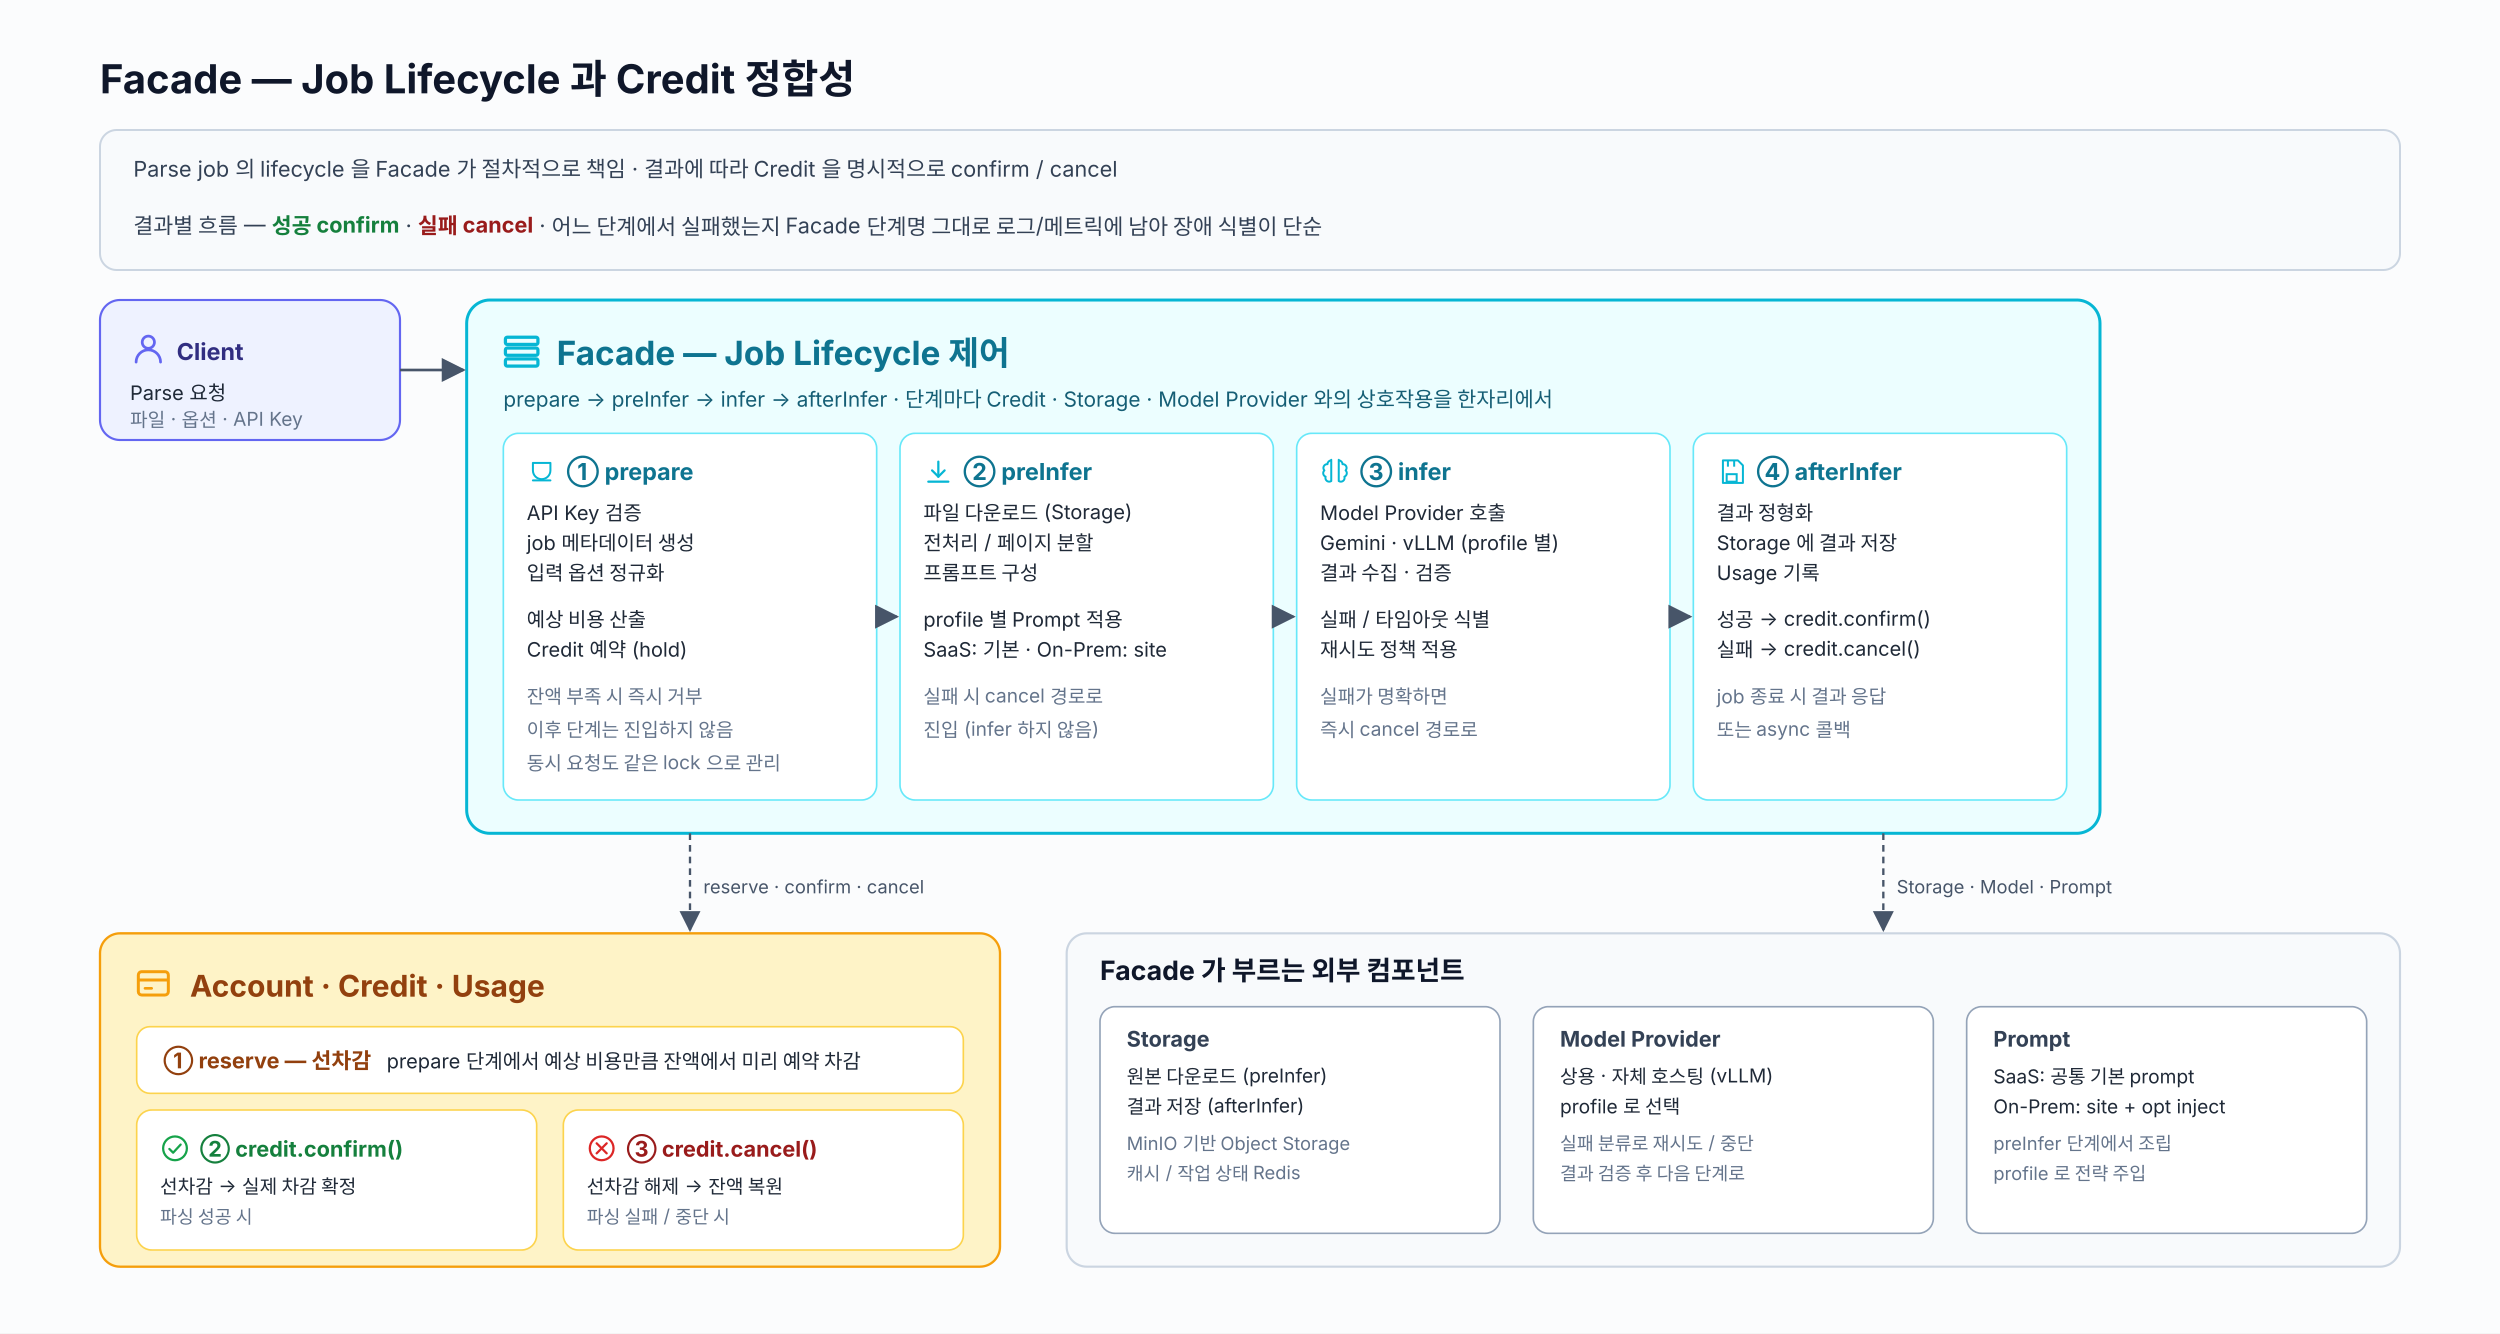
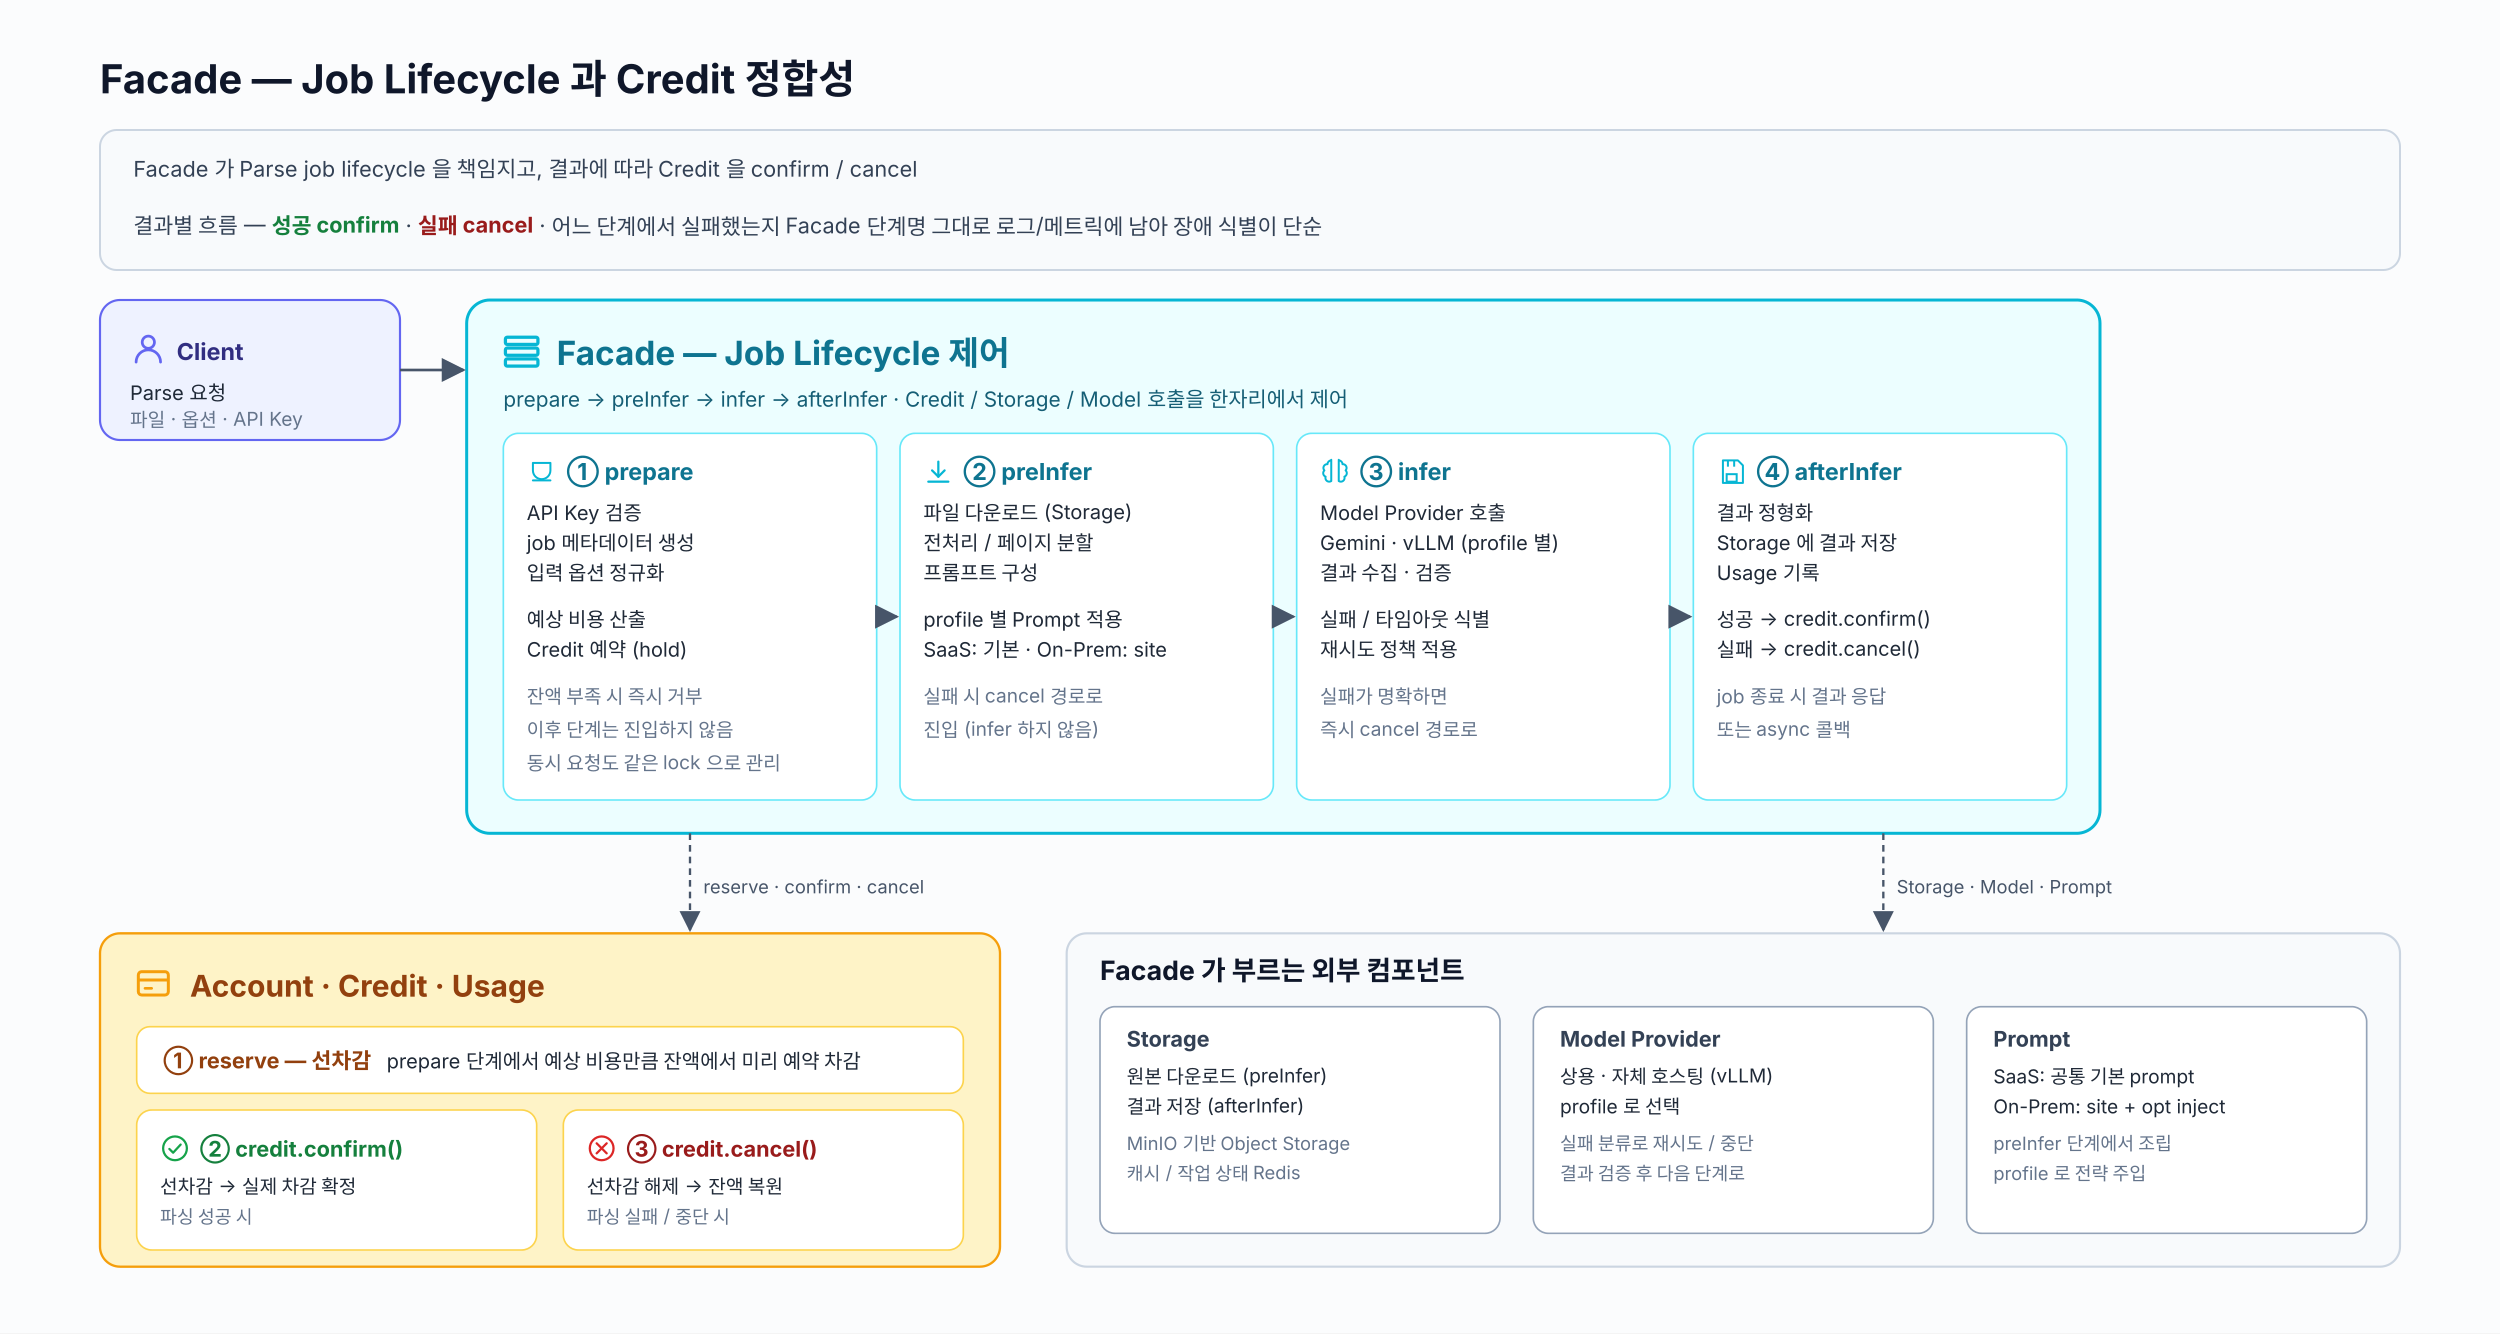
<svg xmlns="http://www.w3.org/2000/svg" viewBox="0 0 1500 800" font-family="system-ui, -apple-system, 'Apple SD Gothic Neo', 'Pretendard', sans-serif">
  <defs>
    <marker id="f-ar" viewBox="0 0 10 10" refX="9" refY="5" markerWidth="9" markerHeight="9" orient="auto-start-reverse">
      <path d="M0,0 L10,5 L0,10 z" fill="#475569" />
    </marker>
    <marker id="f-ar-ok" viewBox="0 0 10 10" refX="9" refY="5" markerWidth="9" markerHeight="9" orient="auto-start-reverse">
      <path d="M0,0 L10,5 L0,10 z" fill="#10b981" />
    </marker>
    <marker id="f-ar-fail" viewBox="0 0 10 10" refX="9" refY="5" markerWidth="9" markerHeight="9" orient="auto-start-reverse">
      <path d="M0,0 L10,5 L0,10 z" fill="#dc2626" />
    </marker>
    <symbol id="ico-client" viewBox="0 0 24 24">
      <circle cx="12" cy="8" r="4" fill="none" stroke="currentColor" stroke-width="1.8" />
      <path d="M4 21 a8 8 0 0 1 16 0" fill="none" stroke="currentColor" stroke-width="1.8" stroke-linecap="round" />
    </symbol>
    <symbol id="ico-flow" viewBox="0 0 24 24">
      <rect x="3" y="4" width="18" height="4" rx="1" fill="none" stroke="currentColor" stroke-width="1.8" />
      <rect x="3" y="10" width="18" height="4" rx="1" fill="none" stroke="currentColor" stroke-width="1.8" />
      <rect x="3" y="16" width="18" height="4" rx="1" fill="none" stroke="currentColor" stroke-width="1.8" />
    </symbol>
    <symbol id="ico-credit" viewBox="0 0 24 24">
      <rect x="3" y="5" width="18" height="14" rx="2" fill="none" stroke="currentColor" stroke-width="1.8" />
      <line x1="3" y1="10" x2="21" y2="10" stroke="currentColor" stroke-width="1.8" />
      <line x1="7" y1="15" x2="11" y2="15" stroke="currentColor" stroke-width="1.6" stroke-linecap="round" />
    </symbol>
    <symbol id="ico-prep" viewBox="0 0 24 24">
      <path d="M5 5 h14 v6 a7 7 0 0 1 -14 0 z" fill="none" stroke="currentColor" stroke-width="1.6" stroke-linejoin="round" />
      <path d="M5 19 h14" stroke="currentColor" stroke-width="1.6" stroke-linecap="round" />
    </symbol>
    <symbol id="ico-down" viewBox="0 0 24 24">
      <path d="M12 4 v12" fill="none" stroke="currentColor" stroke-width="1.8" stroke-linecap="round" />
      <polyline points="7 11 12 16 17 11" fill="none" stroke="currentColor" stroke-width="1.8" stroke-linecap="round" stroke-linejoin="round" />
      <line x1="4" y1="20" x2="20" y2="20" stroke="currentColor" stroke-width="1.8" stroke-linecap="round" />
    </symbol>
    <symbol id="ico-brain" viewBox="0 0 24 24">
      <path d="M9 3 a3 3 0 0 0 -3 3 a3 3 0 0 0 -2.5 5 a3 3 0 0 0 1 5 a3 3 0 0 0 4.5 3.5 v-17 z" fill="none" stroke="currentColor" stroke-width="1.6" stroke-linejoin="round" />
      <path d="M15 3 a3 3 0 0 1 3 3 a3 3 0 0 1 2.5 5 a3 3 0 0 1 -1 5 a3 3 0 0 1 -4.5 3.5 v-17 z" fill="none" stroke="currentColor" stroke-width="1.6" stroke-linejoin="round" />
    </symbol>
    <symbol id="ico-save" viewBox="0 0 24 24">
      <path d="M5 3 h12 l4 4 v14 a0 0 0 0 1 0 0 h-16 a0 0 0 0 1 0 0 z" fill="none" stroke="currentColor" stroke-width="1.6" stroke-linejoin="round" />
      <rect x="8" y="14" width="8" height="6" fill="none" stroke="currentColor" stroke-width="1.6" />
      <line x1="9" y1="3" x2="9" y2="8" stroke="currentColor" stroke-width="1.6" />
      <line x1="14" y1="3" x2="14" y2="8" stroke="currentColor" stroke-width="1.6" />
    </symbol>
    <symbol id="ico-check" viewBox="0 0 24 24">
      <circle cx="12" cy="12" r="9.5" fill="none" stroke="currentColor" stroke-width="1.8" />
      <polyline points="7.5 12.5 10.5 15.5 16.5 9" fill="none" stroke="currentColor" stroke-width="1.8" stroke-linecap="round" stroke-linejoin="round" />
    </symbol>
    <symbol id="ico-cancel" viewBox="0 0 24 24">
      <circle cx="12" cy="12" r="9.5" fill="none" stroke="currentColor" stroke-width="1.8" />
      <line x1="8" y1="8" x2="16" y2="16" stroke="currentColor" stroke-width="1.8" stroke-linecap="round" />
      <line x1="16" y1="8" x2="8" y2="16" stroke="currentColor" stroke-width="1.8" stroke-linecap="round" />
    </symbol>
  </defs>
  <rect width="1500" height="800" fill="#fbfcfd" />
  <text x="60" y="56" font-size="24" font-weight="700" fill="#0f172a">Facade — Job Lifecycle 과 Credit 정합성</text>
  <g>
    <rect x="60" y="78" width="1380" height="84" rx="10" fill="#f8fafc" stroke="#cbd5e1" stroke-width="1.2" />
-     <text x="80" y="106" font-size="13" fill="#334155">Parse job 의 lifecycle 을 Facade 가 절차적으로 책임 · 결과에 따라 Credit 을 명시적으로 confirm / cancel</text>
+     <text x="80" y="106" font-size="13" fill="#334155">Facade 가 Parse job lifecycle 을 책임지고, 결과에 따라 Credit 을 confirm / cancel</text>
    <text x="80" y="140" font-size="13" fill="#334155">결과별 흐름 — <tspan font-weight="700" fill="#15803d">성공 confirm</tspan> · <tspan font-weight="700" fill="#991b1b">실패 cancel</tspan> · 어느 단계에서 실패했는지 Facade 단계명 그대로 로그/메트릭에 남아 장애 식별이 단순</text>
  </g>
  <g>
    <rect x="60" y="180" width="180" height="84" rx="12" fill="#eef2ff" stroke="#6366f1" stroke-width="1.3" />
    <g color="#6366f1">
      <use href="#ico-client" x="78" y="198" width="22" height="22" />
    </g>
    <text x="106" y="216" font-size="14" font-weight="700" fill="#312e81">Client</text>
    <text x="78" y="240" font-size="12" fill="#1f2937">Parse 요청</text>
    <text x="78" y="256" font-size="11.5" fill="#64748b">파일 · 옵션 · API Key</text>
  </g>
  <g>
    <rect x="280" y="180" width="980" height="320" rx="14" fill="#ecfeff" stroke="#06b6d4" stroke-width="1.8" />
    <g color="#06b6d4">
      <use href="#ico-flow" x="300" y="198" width="26" height="26" />
    </g>
    <text x="334" y="219" font-size="20" font-weight="700" fill="#0e7490">Facade — Job Lifecycle 제어</text>
-     <text x="302" y="244" font-size="12.5" fill="#155e75">prepare → preInfer → infer → afterInfer · 단계마다 Credit · Storage · Model Provider 와의 상호작용을 한자리에서</text>
+     <text x="302" y="244" font-size="12.5" fill="#155e75">prepare → preInfer → infer → afterInfer · Credit / Storage / Model 호출을 한자리에서 제어</text>
    <g>
      <rect x="302" y="260" width="224" height="220" rx="9" fill="#ffffff" stroke="#67e8f9" />
      <g color="#06b6d4">
        <use href="#ico-prep" x="316" y="274" width="18" height="18" />
      </g>
      <text x="340" y="288" font-size="14" font-weight="700" fill="#0e7490">① prepare</text>
      <text x="316" y="312" font-size="12" fill="#1f2937">API Key 검증</text>
      <text x="316" y="330" font-size="12" fill="#1f2937">job 메타데이터 생성</text>
      <text x="316" y="348" font-size="12" fill="#1f2937">입력 옵션 정규화</text>
      <text x="316" y="376" font-size="12" fill="#1f2937">예상 비용 산출</text>
      <text x="316" y="394" font-size="12" fill="#1f2937">Credit 예약 (hold)</text>
      <text x="316" y="422" font-size="11.5" fill="#64748b">잔액 부족 시 즉시 거부</text>
      <text x="316" y="442" font-size="11.5" fill="#64748b">이후 단계는 진입하지 않음</text>
      <text x="316" y="462" font-size="11.5" fill="#64748b">동시 요청도 같은 lock 으로 관리</text>
    </g>
    <g>
      <rect x="540" y="260" width="224" height="220" rx="9" fill="#ffffff" stroke="#67e8f9" />
      <g color="#06b6d4">
        <use href="#ico-down" x="554" y="274" width="18" height="18" />
      </g>
      <text x="578" y="288" font-size="14" font-weight="700" fill="#0e7490">② preInfer</text>
      <text x="554" y="312" font-size="12" fill="#1f2937">파일 다운로드 (Storage)</text>
      <text x="554" y="330" font-size="12" fill="#1f2937">전처리 / 페이지 분할</text>
      <text x="554" y="348" font-size="12" fill="#1f2937">프롬프트 구성</text>
      <text x="554" y="376" font-size="12" fill="#1f2937">profile 별 Prompt 적용</text>
      <text x="554" y="394" font-size="12" fill="#1f2937">SaaS: 기본 · On-Prem: site</text>
      <text x="554" y="422" font-size="11.5" fill="#64748b">실패 시 cancel 경로로</text>
      <text x="554" y="442" font-size="11.5" fill="#64748b">진입 (infer 하지 않음)</text>
    </g>
    <g>
      <rect x="778" y="260" width="224" height="220" rx="9" fill="#ffffff" stroke="#67e8f9" />
      <g color="#06b6d4">
        <use href="#ico-brain" x="792" y="274" width="18" height="18" />
      </g>
      <text x="816" y="288" font-size="14" font-weight="700" fill="#0e7490">③ infer</text>
      <text x="792" y="312" font-size="12" fill="#1f2937">Model Provider 호출</text>
      <text x="792" y="330" font-size="12" fill="#1f2937">Gemini · vLLM (profile 별)</text>
      <text x="792" y="348" font-size="12" fill="#1f2937">결과 수집 · 검증</text>
      <text x="792" y="376" font-size="12" fill="#1f2937">실패 / 타임아웃 식별</text>
      <text x="792" y="394" font-size="12" fill="#1f2937">재시도 정책 적용</text>
      <text x="792" y="422" font-size="11.5" fill="#64748b">실패가 명확하면</text>
      <text x="792" y="442" font-size="11.5" fill="#64748b">즉시 cancel 경로로</text>
    </g>
    <g>
      <rect x="1016" y="260" width="224" height="220" rx="9" fill="#ffffff" stroke="#67e8f9" />
      <g color="#06b6d4">
        <use href="#ico-save" x="1030" y="274" width="18" height="18" />
      </g>
      <text x="1054" y="288" font-size="14" font-weight="700" fill="#0e7490">④ afterInfer</text>
      <text x="1030" y="312" font-size="12" fill="#1f2937">결과 정형화</text>
      <text x="1030" y="330" font-size="12" fill="#1f2937">Storage 에 결과 저장</text>
      <text x="1030" y="348" font-size="12" fill="#1f2937">Usage 기록</text>
      <text x="1030" y="376" font-size="12" fill="#1f2937">성공 → credit.confirm()</text>
      <text x="1030" y="394" font-size="12" fill="#1f2937">실패 → credit.cancel()</text>
      <text x="1030" y="422" font-size="11.5" fill="#64748b">job 종료 시 결과 응답</text>
      <text x="1030" y="442" font-size="11.5" fill="#64748b">또는 async 콜백</text>
    </g>
    <line x1="526" y1="370" x2="538" y2="370" stroke="#475569" stroke-width="1.6" marker-end="url(#f-ar)" />
    <line x1="764" y1="370" x2="776" y2="370" stroke="#475569" stroke-width="1.6" marker-end="url(#f-ar)" />
    <line x1="1002" y1="370" x2="1014" y2="370" stroke="#475569" stroke-width="1.6" marker-end="url(#f-ar)" />
  </g>
  <line x1="240" y1="222" x2="278" y2="222" stroke="#475569" stroke-width="1.6" marker-end="url(#f-ar)" />
  <g>
    <rect x="60" y="560" width="540" height="200" rx="12" fill="#fef3c7" stroke="#f59e0b" stroke-width="1.4" />
    <g color="#f59e0b">
      <use href="#ico-credit" x="80" y="578" width="24" height="24" />
    </g>
    <text x="114" y="598" font-size="18" font-weight="700" fill="#92400e">Account · Credit · Usage</text>
    <g>
      <rect x="82" y="616" width="496" height="40" rx="8" fill="#ffffff" stroke="#fcd34d" />
      <text x="98" y="641" font-size="13" font-weight="700" fill="#92400e">① reserve — 선차감</text>
      <text x="232" y="641" font-size="12" fill="#1f2937">prepare 단계에서 예상 비용만큼 잔액에서 미리 예약 차감</text>
    </g>
    <g>
      <rect x="82" y="666" width="240" height="84" rx="9" fill="#ffffff" stroke="#fcd34d" />
      <g color="#16a34a">
        <use href="#ico-check" x="96" y="680" width="18" height="18" />
      </g>
      <text x="120" y="694" font-size="13" font-weight="700" fill="#15803d">② credit.confirm()</text>
      <text x="96" y="716" font-size="11.5" fill="#1f2937">선차감 → 실제 차감 확정</text>
      <text x="96" y="734" font-size="11" fill="#64748b">파싱 성공 시</text>
    </g>
    <g>
      <rect x="338" y="666" width="240" height="84" rx="9" fill="#ffffff" stroke="#fcd34d" />
      <g color="#dc2626">
        <use href="#ico-cancel" x="352" y="680" width="18" height="18" />
      </g>
      <text x="376" y="694" font-size="13" font-weight="700" fill="#991b1b">③ credit.cancel()</text>
      <text x="352" y="716" font-size="11.5" fill="#1f2937">선차감 해제 → 잔액 복원</text>
      <text x="352" y="734" font-size="11" fill="#64748b">파싱 실패 / 중단 시</text>
    </g>
  </g>
  <g>
    <rect x="640" y="560" width="800" height="200" rx="12" fill="#f8fafc" stroke="#cbd5e1" stroke-width="1.3" />
    <text x="660" y="588" font-size="16" font-weight="700" fill="#0f172a">Facade 가 부르는 외부 컴포넌트</text>
    <g>
      <rect x="660" y="604" width="240" height="136" rx="9" fill="#ffffff" stroke="#94a3b8" />
      <text x="676" y="628" font-size="13" font-weight="700" fill="#334155">Storage</text>
      <text x="676" y="650" font-size="11.5" fill="#1f2937">원본 다운로드 (preInfer)</text>
      <text x="676" y="668" font-size="11.5" fill="#1f2937">결과 저장 (afterInfer)</text>
      <text x="676" y="690" font-size="11" fill="#64748b">MinIO 기반 Object Storage</text>
      <text x="676" y="708" font-size="11" fill="#64748b">캐시 / 작업 상태 Redis</text>
    </g>
    <g>
      <rect x="920" y="604" width="240" height="136" rx="9" fill="#ffffff" stroke="#94a3b8" />
      <text x="936" y="628" font-size="13" font-weight="700" fill="#334155">Model Provider</text>
      <text x="936" y="650" font-size="11.5" fill="#1f2937">상용 · 자체 호스팅 (vLLM)</text>
      <text x="936" y="668" font-size="11.5" fill="#1f2937">profile 로 선택</text>
      <text x="936" y="690" font-size="11" fill="#64748b">실패 분류로 재시도 / 중단</text>
      <text x="936" y="708" font-size="11" fill="#64748b">결과 검증 후 다음 단계로</text>
    </g>
    <g>
      <rect x="1180" y="604" width="240" height="136" rx="9" fill="#ffffff" stroke="#94a3b8" />
      <text x="1196" y="628" font-size="13" font-weight="700" fill="#334155">Prompt</text>
      <text x="1196" y="650" font-size="11.5" fill="#1f2937">SaaS: 공통 기본 prompt</text>
      <text x="1196" y="668" font-size="11.5" fill="#1f2937">On-Prem: site + opt inject</text>
      <text x="1196" y="690" font-size="11" fill="#64748b">preInfer 단계에서 조립</text>
      <text x="1196" y="708" font-size="11" fill="#64748b">profile 로 전략 주입</text>
    </g>
  </g>
  <line x1="414" y1="500" x2="414" y2="558" stroke="#475569" stroke-width="1.4" stroke-dasharray="4,3" marker-end="url(#f-ar)" />
  <text x="422" y="536" font-size="11" fill="#475569">reserve · confirm · cancel</text>
  <line x1="1130" y1="500" x2="1130" y2="558" stroke="#475569" stroke-width="1.4" stroke-dasharray="4,3" marker-end="url(#f-ar)" />
  <text x="1138" y="536" font-size="11" fill="#475569">Storage · Model · Prompt</text>
</svg>
